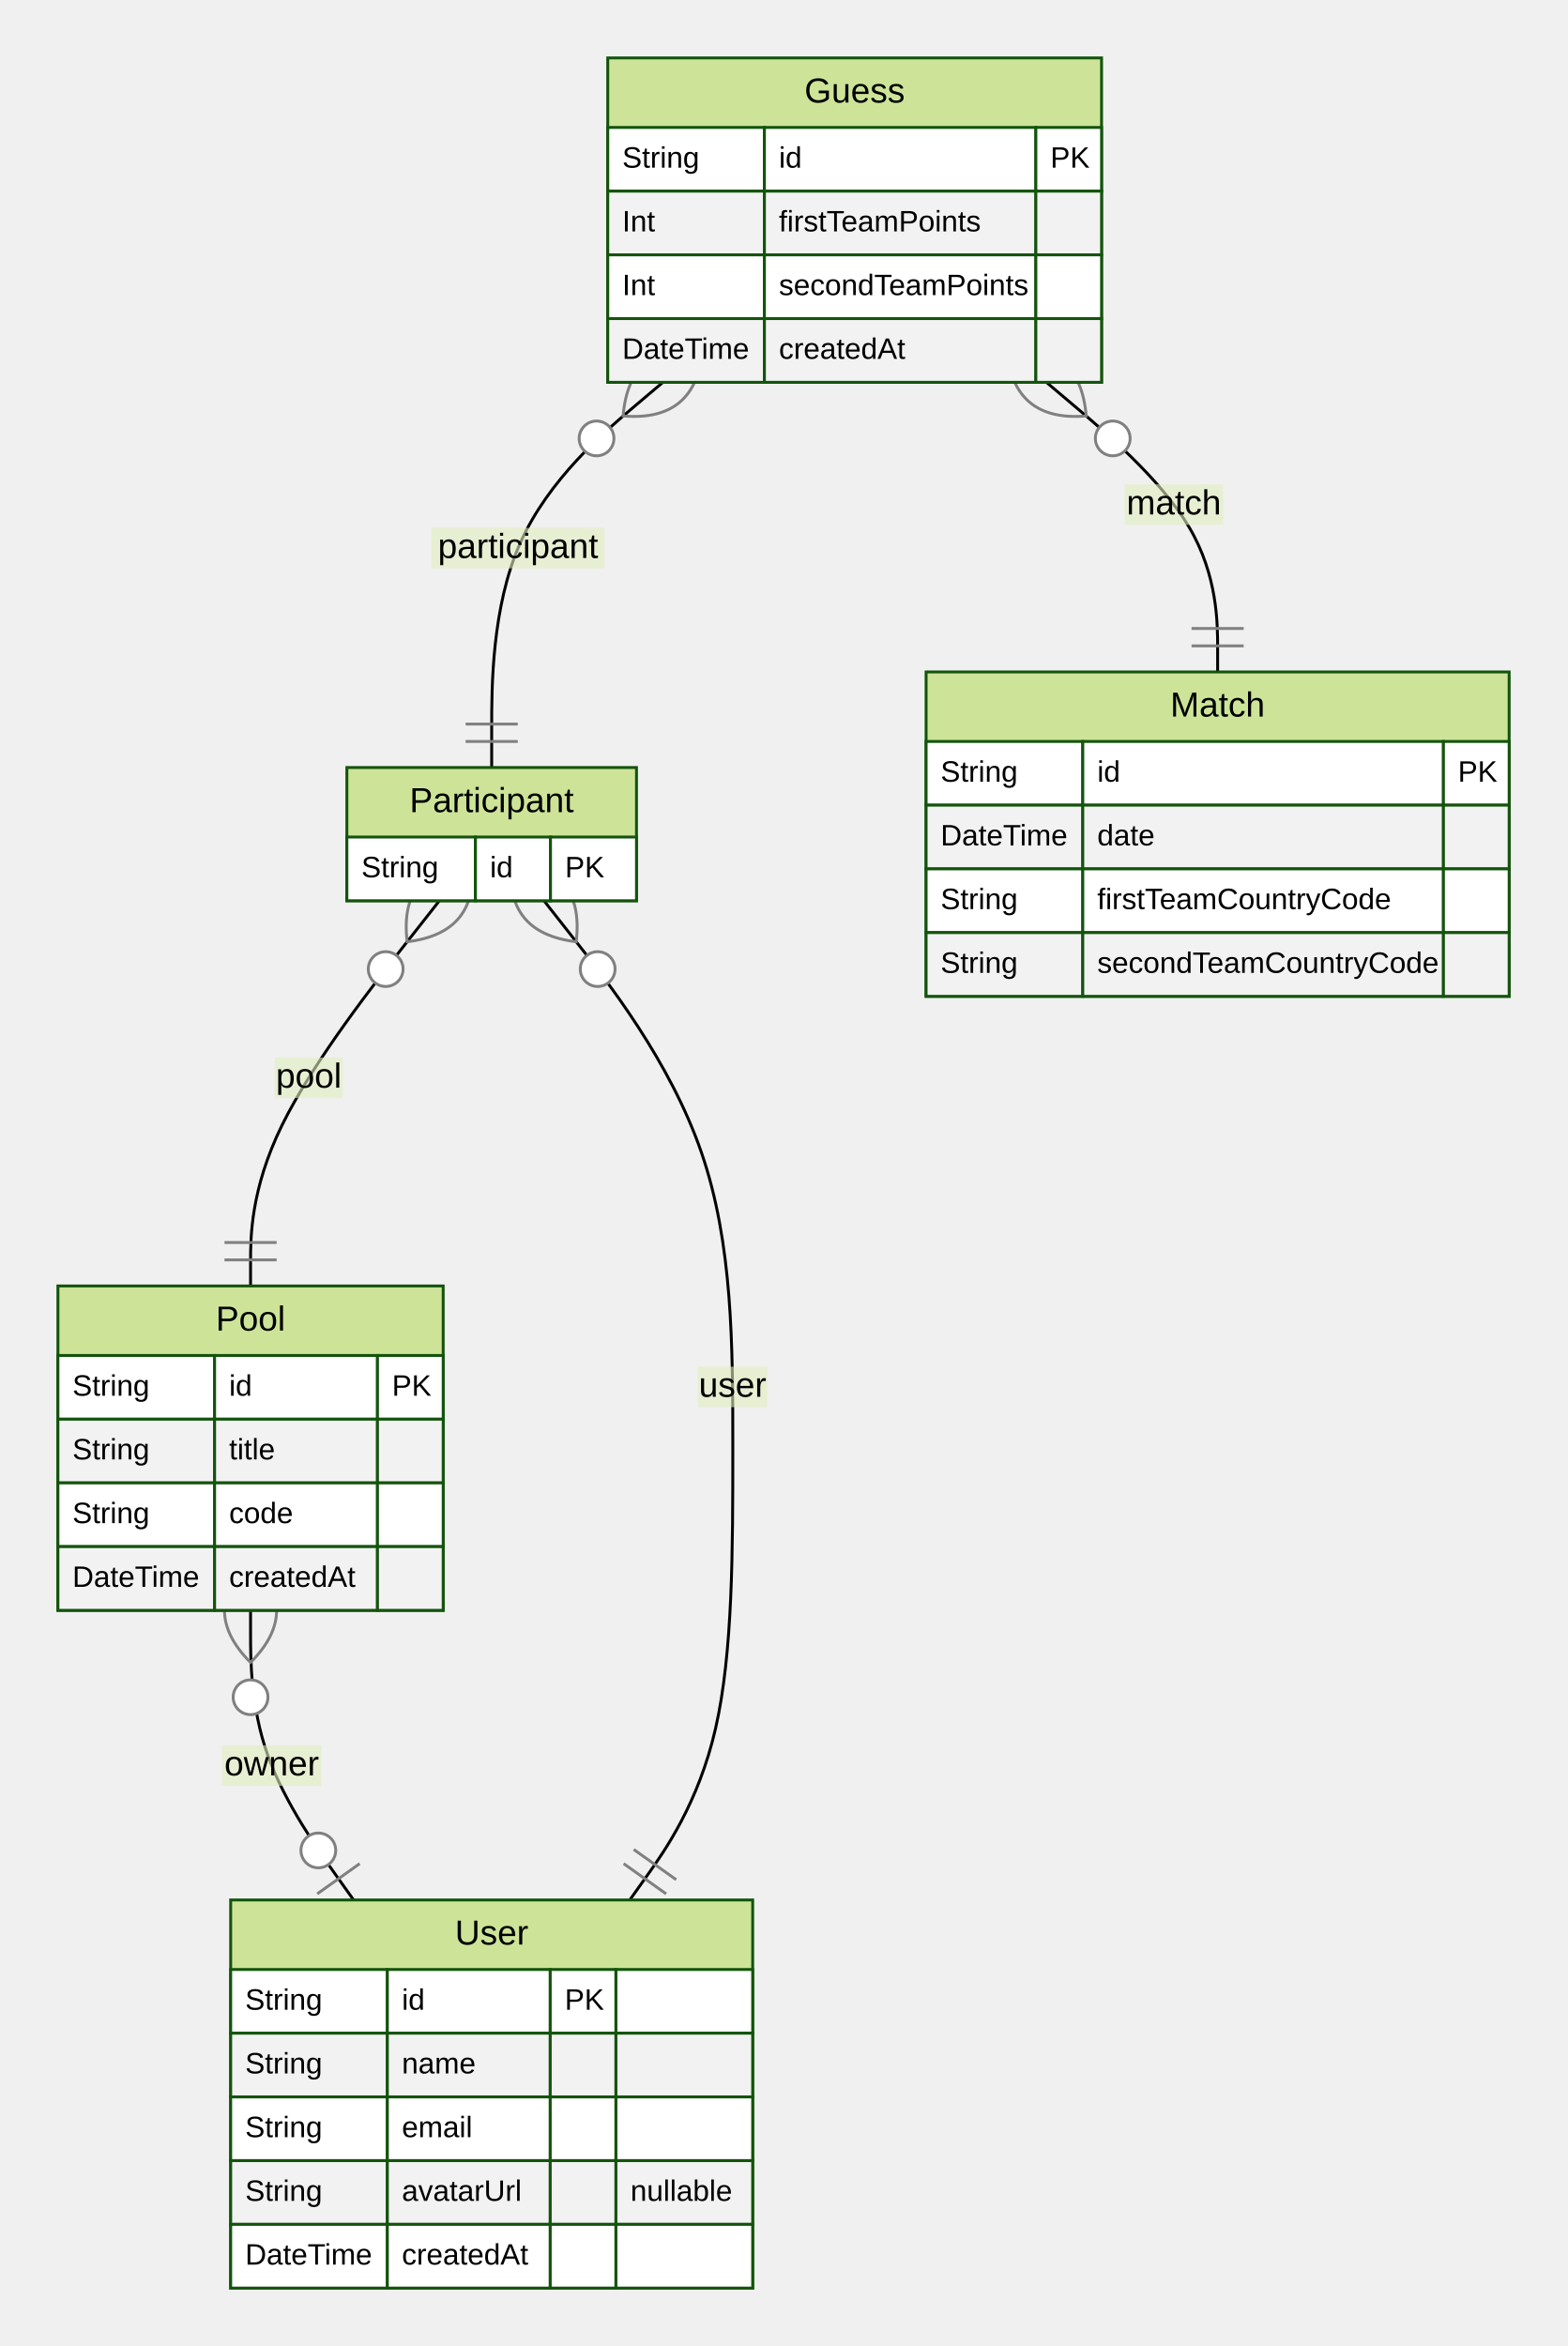
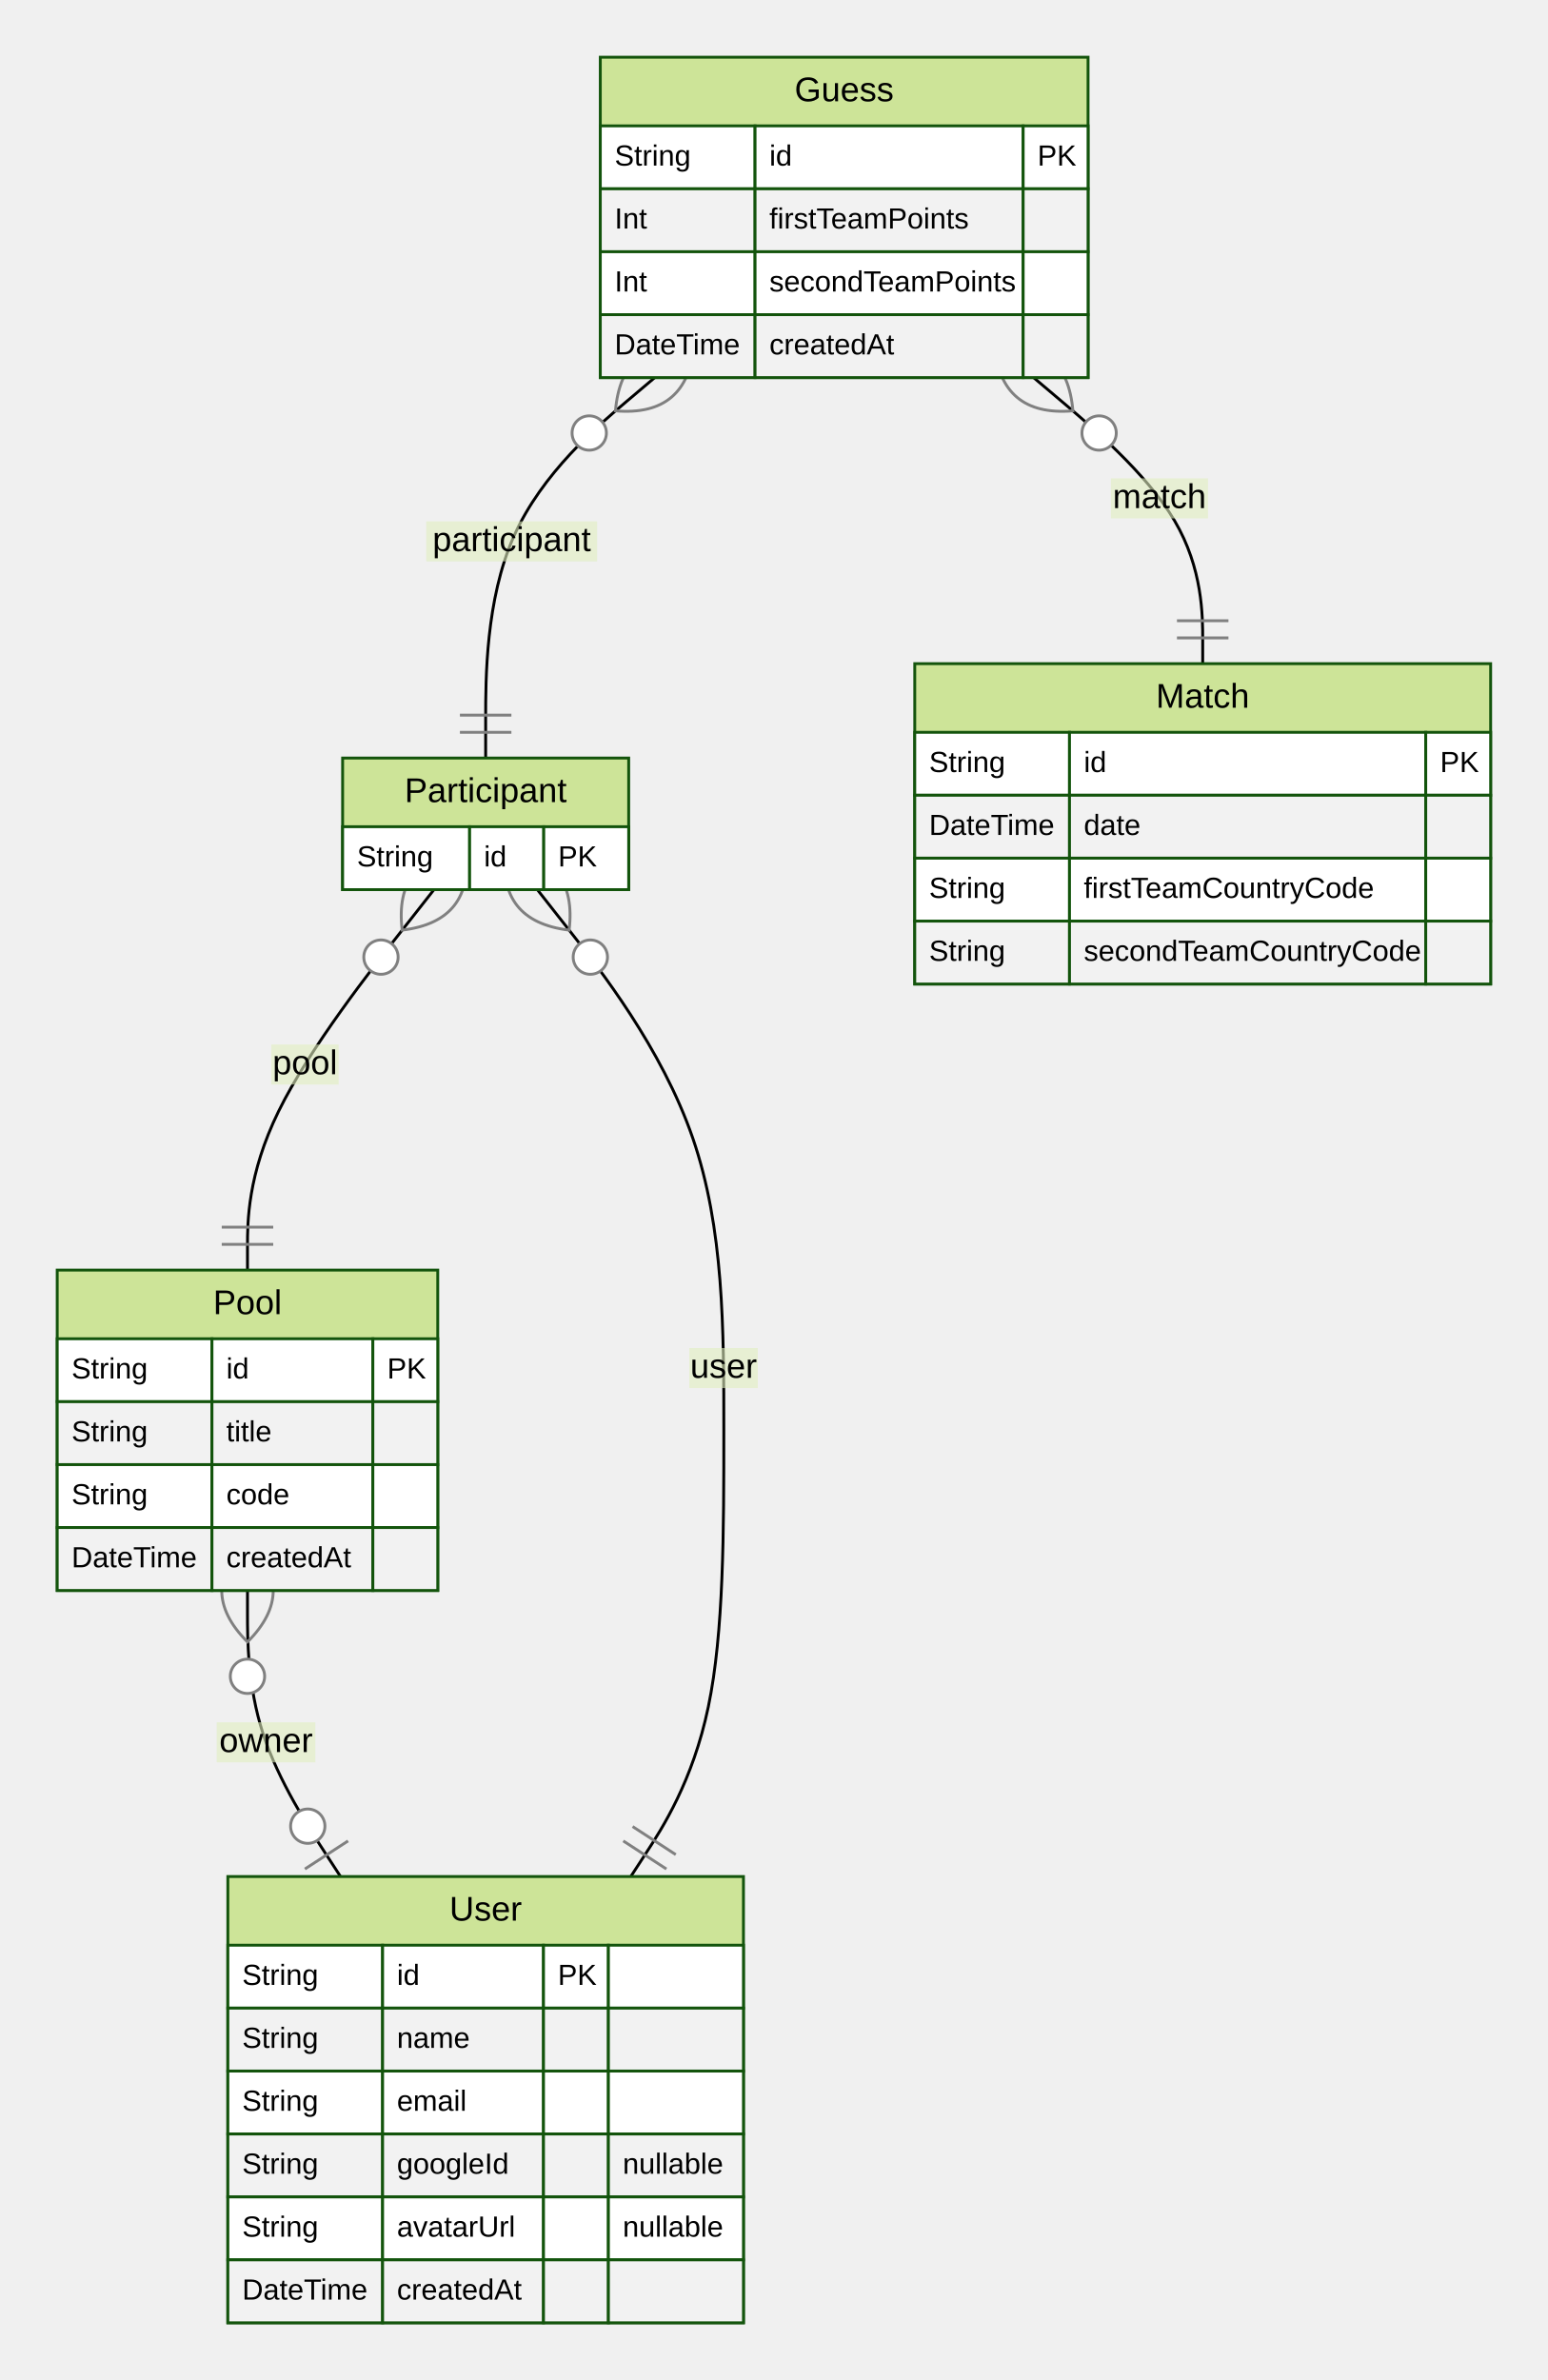
- <svg xmlns="http://www.w3.org/2000/svg" aria-labelledby="chart-title-mermaid-0 chart-desc-mermaid-0" role="img" viewBox="0 0 541.082 810" style="max-width: 541.082px; background-color: white;" width="100%" id="mermaid-0">
+ <svg xmlns="http://www.w3.org/2000/svg" aria-labelledby="chart-title-mermaid-0 chart-desc-mermaid-0" role="img" viewBox="0 0 541.082 832" style="max-width: 541.082px; background-color: white;" width="100%" id="mermaid-0">
  <style>#mermaid-0 {font-family:"trebuchet ms",verdana,arial,sans-serif;font-size:16px;fill:#000000;}#mermaid-0 .error-icon{fill:#552222;}#mermaid-0 .error-text{fill:#552222;stroke:#552222;}#mermaid-0 .edge-thickness-normal{stroke-width:2px;}#mermaid-0 .edge-thickness-thick{stroke-width:3.5px;}#mermaid-0 .edge-pattern-solid{stroke-dasharray:0;}#mermaid-0 .edge-pattern-dashed{stroke-dasharray:3;}#mermaid-0 .edge-pattern-dotted{stroke-dasharray:2;}#mermaid-0 .marker{fill:#000000;stroke:#000000;}#mermaid-0 .marker.cross{stroke:#000000;}#mermaid-0 svg{font-family:"trebuchet ms",verdana,arial,sans-serif;font-size:16px;}#mermaid-0 .entityBox{fill:#cde498;stroke:#13540c;}#mermaid-0 .attributeBoxOdd{fill:#ffffff;stroke:#13540c;}#mermaid-0 .attributeBoxEven{fill:#f2f2f2;stroke:#13540c;}#mermaid-0 .relationshipLabelBox{fill:hsl(78.158, 58.462%, 84.51%);opacity:0.7;background-color:hsl(78.158, 58.462%, 84.51%);}#mermaid-0 .relationshipLabelBox rect{opacity:0.5;}#mermaid-0 .relationshipLine{stroke:#000000;}#mermaid-0 :root{--mermaid-font-family:"trebuchet ms",verdana,arial,sans-serif;}</style>
  <g />
  <defs>
    <marker orient="auto" markerHeight="18" markerWidth="18" refY="9" refX="0" id="ONLY_ONE_START">
      <path d="M9,0 L9,18 M15,0 L15,18" fill="none" stroke="gray" />
    </marker>
  </defs>
  <defs>
    <marker orient="auto" markerHeight="18" markerWidth="18" refY="9" refX="18" id="ONLY_ONE_END">
      <path d="M3,0 L3,18 M9,0 L9,18" fill="none" stroke="gray" />
    </marker>
  </defs>
  <defs>
    <marker orient="auto" markerHeight="18" markerWidth="30" refY="9" refX="0" id="ZERO_OR_ONE_START">
      <circle r="6" cy="9" cx="21" fill="white" stroke="gray" />
      <path d="M9,0 L9,18" fill="none" stroke="gray" />
    </marker>
  </defs>
  <defs>
    <marker orient="auto" markerHeight="18" markerWidth="30" refY="9" refX="30" id="ZERO_OR_ONE_END">
      <circle r="6" cy="9" cx="9" fill="white" stroke="gray" />
      <path d="M21,0 L21,18" fill="none" stroke="gray" />
    </marker>
  </defs>
  <defs>
    <marker orient="auto" markerHeight="36" markerWidth="45" refY="18" refX="18" id="ONE_OR_MORE_START">
      <path d="M0,18 Q 18,0 36,18 Q 18,36 0,18 M42,9 L42,27" fill="none" stroke="gray" />
    </marker>
  </defs>
  <defs>
    <marker orient="auto" markerHeight="36" markerWidth="45" refY="18" refX="27" id="ONE_OR_MORE_END">
      <path d="M3,9 L3,27 M9,18 Q27,0 45,18 Q27,36 9,18" fill="none" stroke="gray" />
    </marker>
  </defs>
  <defs>
    <marker orient="auto" markerHeight="36" markerWidth="57" refY="18" refX="18" id="ZERO_OR_MORE_START">
      <circle r="6" cy="18" cx="48" fill="white" stroke="gray" />
      <path d="M0,18 Q18,0 36,18 Q18,36 0,18" fill="none" stroke="gray" />
    </marker>
  </defs>
  <defs>
    <marker orient="auto" markerHeight="36" markerWidth="57" refY="18" refX="39" id="ZERO_OR_MORE_END">
      <circle r="6" cy="18" cx="9" fill="white" stroke="gray" />
      <path d="M21,18 Q39,0 57,18 Q39,36 21,18" fill="none" stroke="gray" />
    </marker>
  </defs>
-   <path marker-start="url(#ZERO_OR_MORE_START)" marker-end="url(#ZERO_OR_ONE_END)" fill="none" stroke="gray" d="M86.513,556L86.513,564.333C86.513,572.667,86.513,589.333,92.443,606C98.373,622.667,110.233,639.333,116.163,647.667L122.093,656" class="er relationshipLine" />
-   <path marker-start="url(#ZERO_OR_MORE_START)" marker-end="url(#ONLY_ONE_END)" fill="none" stroke="gray" d="M187.835,311L198.7,324.833C209.565,338.667,231.296,366.333,242.161,397.833C253.026,429.333,253.026,464.667,253.026,500C253.026,535.333,253.026,570.667,247.096,596.667C241.167,622.667,229.307,639.333,223.377,647.667L217.447,656" class="er relationshipLine" />
+   <path marker-start="url(#ZERO_OR_MORE_START)" marker-end="url(#ZERO_OR_ONE_END)" fill="none" stroke="gray" d="M86.513,556L86.513,564.333C86.513,572.667,86.513,589.333,91.934,606C97.354,622.667,108.195,639.333,113.615,647.667L119.035,656" class="er relationshipLine" />
+   <path marker-start="url(#ZERO_OR_MORE_START)" marker-end="url(#ONLY_ONE_END)" fill="none" stroke="gray" d="M187.835,311L198.7,324.833C209.565,338.667,231.296,366.333,242.161,397.833C253.026,429.333,253.026,464.667,253.026,500C253.026,535.333,253.026,570.667,247.606,596.667C242.186,622.667,231.345,639.333,225.925,647.667L220.504,656" class="er relationshipLine" />
  <path marker-start="url(#ZERO_OR_MORE_START)" marker-end="url(#ONLY_ONE_END)" fill="none" stroke="gray" d="M151.705,311L140.839,324.833C129.974,338.667,108.244,366.333,97.378,388.5C86.513,410.667,86.513,427.333,86.513,435.667L86.513,444" class="er relationshipLine" />
  <path marker-start="url(#ZERO_OR_MORE_START)" marker-end="url(#ONLY_ONE_END)" fill="none" stroke="gray" d="M228.887,132L219.034,140.333C209.181,148.667,189.476,165.333,179.623,187.5C169.77,209.667,169.77,237.333,169.77,251.167L169.77,265" class="er relationshipLine" />
  <path marker-start="url(#ZERO_OR_MORE_START)" marker-end="url(#ONLY_ONE_END)" fill="none" stroke="gray" d="M361.309,132L371.162,140.333C381.015,148.667,400.72,165.333,410.573,182C420.426,198.667,420.426,215.333,420.426,223.667L420.426,232" class="er relationshipLine" />
  <g transform="translate(20,444 )" id="Pool">
    <rect height="112" width="133.026" y="0" x="0" stroke="gray" fill-opacity="100%" fill="honeydew" class="er entityBox" />
    <text transform="translate(66.51321,12)" style="font-family: &quot;trebuchet ms&quot;, verdana, arial, sans-serif;; font-size: 12px" text-anchor="middle" dominant-baseline="middle" y="0" x="0" id="entity-Pool" class="er entityLabel">Pool</text>
    <rect height="22" width="54.096" y="24" x="0" stroke="gray" fill-opacity="100%" fill="honeydew" class="er attributeBoxOdd" />
    <text transform="translate(5,35)" style="font-family: &quot;trebuchet ms&quot;, verdana, arial, sans-serif;; font-size: 10.2px" text-anchor="left" dominant-baseline="middle" y="0" x="0" id="entity-Pool-attr-1-type" class="er entityLabel">String</text>
    <rect height="22" width="56.243" y="24" x="54.096" stroke="gray" fill-opacity="100%" fill="honeydew" class="er attributeBoxOdd" />
    <text transform="translate(59.09555,35)" style="font-family: &quot;trebuchet ms&quot;, verdana, arial, sans-serif;; font-size: 10.2px" text-anchor="left" dominant-baseline="middle" y="0" x="0" id="entity-Pool-attr-1-name" class="er entityLabel">id</text>
    <rect height="22" width="22.688" y="24" x="110.339" stroke="gray" fill-opacity="100%" fill="honeydew" class="er attributeBoxOdd" />
    <text transform="translate(115.3387,35)" style="font-family: &quot;trebuchet ms&quot;, verdana, arial, sans-serif;; font-size: 10.2px" text-anchor="left" dominant-baseline="middle" y="0" x="0" id="entity-Pool-attr-1-key" class="er entityLabel">PK</text>
    <rect height="22" width="54.096" y="46" x="0" stroke="gray" fill-opacity="100%" fill="honeydew" class="er attributeBoxEven" />
    <text transform="translate(5,57)" style="font-family: &quot;trebuchet ms&quot;, verdana, arial, sans-serif;; font-size: 10.2px" text-anchor="left" dominant-baseline="middle" y="0" x="0" id="entity-Pool-attr-2-type" class="er entityLabel">String</text>
    <rect height="22" width="56.243" y="46" x="54.096" stroke="gray" fill-opacity="100%" fill="honeydew" class="er attributeBoxEven" />
    <text transform="translate(59.09555,57)" style="font-family: &quot;trebuchet ms&quot;, verdana, arial, sans-serif;; font-size: 10.2px" text-anchor="left" dominant-baseline="middle" y="0" x="0" id="entity-Pool-attr-2-name" class="er entityLabel">title</text>
    <rect height="22" width="22.688" y="46" x="110.339" stroke="gray" fill-opacity="100%" fill="honeydew" class="er attributeBoxEven" />
    <text transform="translate(115.3387,57)" style="font-family: &quot;trebuchet ms&quot;, verdana, arial, sans-serif;; font-size: 10.2px" text-anchor="left" dominant-baseline="middle" y="0" x="0" id="entity-Pool-attr-2-key" class="er entityLabel" />
    <rect height="22" width="54.096" y="68" x="0" stroke="gray" fill-opacity="100%" fill="honeydew" class="er attributeBoxOdd" />
    <text transform="translate(5,79)" style="font-family: &quot;trebuchet ms&quot;, verdana, arial, sans-serif;; font-size: 10.2px" text-anchor="left" dominant-baseline="middle" y="0" x="0" id="entity-Pool-attr-3-type" class="er entityLabel">String</text>
    <rect height="22" width="56.243" y="68" x="54.096" stroke="gray" fill-opacity="100%" fill="honeydew" class="er attributeBoxOdd" />
    <text transform="translate(59.09555,79)" style="font-family: &quot;trebuchet ms&quot;, verdana, arial, sans-serif;; font-size: 10.2px" text-anchor="left" dominant-baseline="middle" y="0" x="0" id="entity-Pool-attr-3-name" class="er entityLabel">code</text>
    <rect height="22" width="22.688" y="68" x="110.339" stroke="gray" fill-opacity="100%" fill="honeydew" class="er attributeBoxOdd" />
    <text transform="translate(115.3387,79)" style="font-family: &quot;trebuchet ms&quot;, verdana, arial, sans-serif;; font-size: 10.2px" text-anchor="left" dominant-baseline="middle" y="0" x="0" id="entity-Pool-attr-3-key" class="er entityLabel" />
    <rect height="22" width="54.096" y="90" x="0" stroke="gray" fill-opacity="100%" fill="honeydew" class="er attributeBoxEven" />
    <text transform="translate(5,101)" style="font-family: &quot;trebuchet ms&quot;, verdana, arial, sans-serif;; font-size: 10.2px" text-anchor="left" dominant-baseline="middle" y="0" x="0" id="entity-Pool-attr-4-type" class="er entityLabel">DateTime</text>
    <rect height="22" width="56.243" y="90" x="54.096" stroke="gray" fill-opacity="100%" fill="honeydew" class="er attributeBoxEven" />
    <text transform="translate(59.09555,101)" style="font-family: &quot;trebuchet ms&quot;, verdana, arial, sans-serif;; font-size: 10.2px" text-anchor="left" dominant-baseline="middle" y="0" x="0" id="entity-Pool-attr-4-name" class="er entityLabel">createdAt</text>
    <rect height="22" width="22.688" y="90" x="110.339" stroke="gray" fill-opacity="100%" fill="honeydew" class="er attributeBoxEven" />
    <text transform="translate(115.3387,101)" style="font-family: &quot;trebuchet ms&quot;, verdana, arial, sans-serif;; font-size: 10.2px" text-anchor="left" dominant-baseline="middle" y="0" x="0" id="entity-Pool-attr-4-key" class="er entityLabel" />
  </g>
  <g transform="translate(119.7698,265 )" id="Participant">
    <rect height="46" width="100" y="0" x="0" stroke="gray" fill-opacity="100%" fill="honeydew" class="er entityBox" />
    <text transform="translate(50,12)" style="font-family: &quot;trebuchet ms&quot;, verdana, arial, sans-serif;; font-size: 12px" text-anchor="middle" dominant-baseline="middle" y="0" x="0" id="entity-Participant" class="er entityLabel">Participant</text>
    <rect height="22" width="44.399" y="24" x="0" stroke="gray" fill-opacity="100%" fill="honeydew" class="er attributeBoxOdd" />
    <text transform="translate(5,35)" style="font-family: &quot;trebuchet ms&quot;, verdana, arial, sans-serif;; font-size: 10.2px" text-anchor="left" dominant-baseline="middle" y="0" x="0" id="entity-Participant-attr-1-type" class="er entityLabel">String</text>
    <rect height="22" width="25.911" y="24" x="44.399" stroke="gray" fill-opacity="100%" fill="honeydew" class="er attributeBoxOdd" />
    <text transform="translate(49.39862,35)" style="font-family: &quot;trebuchet ms&quot;, verdana, arial, sans-serif;; font-size: 10.2px" text-anchor="left" dominant-baseline="middle" y="0" x="0" id="entity-Participant-attr-1-name" class="er entityLabel">id</text>
    <rect height="22" width="29.69" y="24" x="70.31" stroke="gray" fill-opacity="100%" fill="honeydew" class="er attributeBoxOdd" />
    <text transform="translate(75.30976,35)" style="font-family: &quot;trebuchet ms&quot;, verdana, arial, sans-serif;; font-size: 10.2px" text-anchor="left" dominant-baseline="middle" y="0" x="0" id="entity-Participant-attr-1-key" class="er entityLabel">PK</text>
  </g>
  <g transform="translate(79.65034,656 )" id="User">
-     <rect height="134" width="180.239" y="0" x="0" stroke="gray" fill-opacity="100%" fill="honeydew" class="er entityBox" />
+     <rect height="156" width="180.239" y="0" x="0" stroke="gray" fill-opacity="100%" fill="honeydew" class="er entityBox" />
    <text transform="translate(90.11948,12)" style="font-family: &quot;trebuchet ms&quot;, verdana, arial, sans-serif;; font-size: 12px" text-anchor="middle" dominant-baseline="middle" y="0" x="0" id="entity-User" class="er entityLabel">User</text>
    <rect height="22" width="54.096" y="24" x="0" stroke="gray" fill-opacity="100%" fill="honeydew" class="er attributeBoxOdd" />
    <text transform="translate(5,35)" style="font-family: &quot;trebuchet ms&quot;, verdana, arial, sans-serif;; font-size: 10.2px" text-anchor="left" dominant-baseline="middle" y="0" x="0" id="entity-User-attr-1-type" class="er entityLabel">String</text>
    <rect height="22" width="56.243" y="24" x="54.096" stroke="gray" fill-opacity="100%" fill="honeydew" class="er attributeBoxOdd" />
    <text transform="translate(59.09555,35)" style="font-family: &quot;trebuchet ms&quot;, verdana, arial, sans-serif;; font-size: 10.2px" text-anchor="left" dominant-baseline="middle" y="0" x="0" id="entity-User-attr-1-name" class="er entityLabel">id</text>
    <rect height="22" width="22.688" y="24" x="110.339" stroke="gray" fill-opacity="100%" fill="honeydew" class="er attributeBoxOdd" />
    <text transform="translate(115.3387,35)" style="font-family: &quot;trebuchet ms&quot;, verdana, arial, sans-serif;; font-size: 10.2px" text-anchor="left" dominant-baseline="middle" y="0" x="0" id="entity-User-attr-1-key" class="er entityLabel">PK</text>
    <rect height="22" width="47.213" y="24" x="133.026" stroke="gray" fill-opacity="100%" fill="honeydew" class="er attributeBoxOdd" />
    <text transform="translate(138.0264,35)" style="font-family: &quot;trebuchet ms&quot;, verdana, arial, sans-serif;; font-size: 10.2px" text-anchor="left" dominant-baseline="middle" y="0" x="0" id="entity-User-attr-1-comment" class="er entityLabel" />
    <rect height="22" width="54.096" y="46" x="0" stroke="gray" fill-opacity="100%" fill="honeydew" class="er attributeBoxEven" />
    <text transform="translate(5,57)" style="font-family: &quot;trebuchet ms&quot;, verdana, arial, sans-serif;; font-size: 10.2px" text-anchor="left" dominant-baseline="middle" y="0" x="0" id="entity-User-attr-2-type" class="er entityLabel">String</text>
    <rect height="22" width="56.243" y="46" x="54.096" stroke="gray" fill-opacity="100%" fill="honeydew" class="er attributeBoxEven" />
    <text transform="translate(59.09555,57)" style="font-family: &quot;trebuchet ms&quot;, verdana, arial, sans-serif;; font-size: 10.2px" text-anchor="left" dominant-baseline="middle" y="0" x="0" id="entity-User-attr-2-name" class="er entityLabel">name</text>
    <rect height="22" width="22.688" y="46" x="110.339" stroke="gray" fill-opacity="100%" fill="honeydew" class="er attributeBoxEven" />
    <text transform="translate(115.3387,57)" style="font-family: &quot;trebuchet ms&quot;, verdana, arial, sans-serif;; font-size: 10.2px" text-anchor="left" dominant-baseline="middle" y="0" x="0" id="entity-User-attr-2-key" class="er entityLabel" />
    <rect height="22" width="47.213" y="46" x="133.026" stroke="gray" fill-opacity="100%" fill="honeydew" class="er attributeBoxEven" />
    <text transform="translate(138.0264,57)" style="font-family: &quot;trebuchet ms&quot;, verdana, arial, sans-serif;; font-size: 10.2px" text-anchor="left" dominant-baseline="middle" y="0" x="0" id="entity-User-attr-2-comment" class="er entityLabel" />
    <rect height="22" width="54.096" y="68" x="0" stroke="gray" fill-opacity="100%" fill="honeydew" class="er attributeBoxOdd" />
    <text transform="translate(5,79)" style="font-family: &quot;trebuchet ms&quot;, verdana, arial, sans-serif;; font-size: 10.2px" text-anchor="left" dominant-baseline="middle" y="0" x="0" id="entity-User-attr-3-type" class="er entityLabel">String</text>
    <rect height="22" width="56.243" y="68" x="54.096" stroke="gray" fill-opacity="100%" fill="honeydew" class="er attributeBoxOdd" />
    <text transform="translate(59.09555,79)" style="font-family: &quot;trebuchet ms&quot;, verdana, arial, sans-serif;; font-size: 10.2px" text-anchor="left" dominant-baseline="middle" y="0" x="0" id="entity-User-attr-3-name" class="er entityLabel">email</text>
    <rect height="22" width="22.688" y="68" x="110.339" stroke="gray" fill-opacity="100%" fill="honeydew" class="er attributeBoxOdd" />
    <text transform="translate(115.3387,79)" style="font-family: &quot;trebuchet ms&quot;, verdana, arial, sans-serif;; font-size: 10.2px" text-anchor="left" dominant-baseline="middle" y="0" x="0" id="entity-User-attr-3-key" class="er entityLabel" />
    <rect height="22" width="47.213" y="68" x="133.026" stroke="gray" fill-opacity="100%" fill="honeydew" class="er attributeBoxOdd" />
    <text transform="translate(138.0264,79)" style="font-family: &quot;trebuchet ms&quot;, verdana, arial, sans-serif;; font-size: 10.2px" text-anchor="left" dominant-baseline="middle" y="0" x="0" id="entity-User-attr-3-comment" class="er entityLabel" />
    <rect height="22" width="54.096" y="90" x="0" stroke="gray" fill-opacity="100%" fill="honeydew" class="er attributeBoxEven" />
    <text transform="translate(5,101)" style="font-family: &quot;trebuchet ms&quot;, verdana, arial, sans-serif;; font-size: 10.2px" text-anchor="left" dominant-baseline="middle" y="0" x="0" id="entity-User-attr-4-type" class="er entityLabel">String</text>
    <rect height="22" width="56.243" y="90" x="54.096" stroke="gray" fill-opacity="100%" fill="honeydew" class="er attributeBoxEven" />
-     <text transform="translate(59.09555,101)" style="font-family: &quot;trebuchet ms&quot;, verdana, arial, sans-serif;; font-size: 10.2px" text-anchor="left" dominant-baseline="middle" y="0" x="0" id="entity-User-attr-4-name" class="er entityLabel">avatarUrl</text>
+     <text transform="translate(59.09555,101)" style="font-family: &quot;trebuchet ms&quot;, verdana, arial, sans-serif;; font-size: 10.2px" text-anchor="left" dominant-baseline="middle" y="0" x="0" id="entity-User-attr-4-name" class="er entityLabel">googleId</text>
    <rect height="22" width="22.688" y="90" x="110.339" stroke="gray" fill-opacity="100%" fill="honeydew" class="er attributeBoxEven" />
    <text transform="translate(115.3387,101)" style="font-family: &quot;trebuchet ms&quot;, verdana, arial, sans-serif;; font-size: 10.2px" text-anchor="left" dominant-baseline="middle" y="0" x="0" id="entity-User-attr-4-key" class="er entityLabel" />
    <rect height="22" width="47.213" y="90" x="133.026" stroke="gray" fill-opacity="100%" fill="honeydew" class="er attributeBoxEven" />
    <text transform="translate(138.0264,101)" style="font-family: &quot;trebuchet ms&quot;, verdana, arial, sans-serif;; font-size: 10.2px" text-anchor="left" dominant-baseline="middle" y="0" x="0" id="entity-User-attr-4-comment" class="er entityLabel">nullable</text>
    <rect height="22" width="54.096" y="112" x="0" stroke="gray" fill-opacity="100%" fill="honeydew" class="er attributeBoxOdd" />
-     <text transform="translate(5,123)" style="font-family: &quot;trebuchet ms&quot;, verdana, arial, sans-serif;; font-size: 10.2px" text-anchor="left" dominant-baseline="middle" y="0" x="0" id="entity-User-attr-5-type" class="er entityLabel">DateTime</text>
+     <text transform="translate(5,123)" style="font-family: &quot;trebuchet ms&quot;, verdana, arial, sans-serif;; font-size: 10.2px" text-anchor="left" dominant-baseline="middle" y="0" x="0" id="entity-User-attr-5-type" class="er entityLabel">String</text>
    <rect height="22" width="56.243" y="112" x="54.096" stroke="gray" fill-opacity="100%" fill="honeydew" class="er attributeBoxOdd" />
-     <text transform="translate(59.09555,123)" style="font-family: &quot;trebuchet ms&quot;, verdana, arial, sans-serif;; font-size: 10.2px" text-anchor="left" dominant-baseline="middle" y="0" x="0" id="entity-User-attr-5-name" class="er entityLabel">createdAt</text>
+     <text transform="translate(59.09555,123)" style="font-family: &quot;trebuchet ms&quot;, verdana, arial, sans-serif;; font-size: 10.2px" text-anchor="left" dominant-baseline="middle" y="0" x="0" id="entity-User-attr-5-name" class="er entityLabel">avatarUrl</text>
    <rect height="22" width="22.688" y="112" x="110.339" stroke="gray" fill-opacity="100%" fill="honeydew" class="er attributeBoxOdd" />
    <text transform="translate(115.3387,123)" style="font-family: &quot;trebuchet ms&quot;, verdana, arial, sans-serif;; font-size: 10.2px" text-anchor="left" dominant-baseline="middle" y="0" x="0" id="entity-User-attr-5-key" class="er entityLabel" />
    <rect height="22" width="47.213" y="112" x="133.026" stroke="gray" fill-opacity="100%" fill="honeydew" class="er attributeBoxOdd" />
-     <text transform="translate(138.0264,123)" style="font-family: &quot;trebuchet ms&quot;, verdana, arial, sans-serif;; font-size: 10.2px" text-anchor="left" dominant-baseline="middle" y="0" x="0" id="entity-User-attr-5-comment" class="er entityLabel" />
+     <text transform="translate(138.0264,123)" style="font-family: &quot;trebuchet ms&quot;, verdana, arial, sans-serif;; font-size: 10.2px" text-anchor="left" dominant-baseline="middle" y="0" x="0" id="entity-User-attr-5-comment" class="er entityLabel">nullable</text>
+     <rect height="22" width="54.096" y="134" x="0" stroke="gray" fill-opacity="100%" fill="honeydew" class="er attributeBoxEven" />
+     <text transform="translate(5,145)" style="font-family: &quot;trebuchet ms&quot;, verdana, arial, sans-serif;; font-size: 10.2px" text-anchor="left" dominant-baseline="middle" y="0" x="0" id="entity-User-attr-6-type" class="er entityLabel">DateTime</text>
+     <rect height="22" width="56.243" y="134" x="54.096" stroke="gray" fill-opacity="100%" fill="honeydew" class="er attributeBoxEven" />
+     <text transform="translate(59.09555,145)" style="font-family: &quot;trebuchet ms&quot;, verdana, arial, sans-serif;; font-size: 10.2px" text-anchor="left" dominant-baseline="middle" y="0" x="0" id="entity-User-attr-6-name" class="er entityLabel">createdAt</text>
+     <rect height="22" width="22.688" y="134" x="110.339" stroke="gray" fill-opacity="100%" fill="honeydew" class="er attributeBoxEven" />
+     <text transform="translate(115.3387,145)" style="font-family: &quot;trebuchet ms&quot;, verdana, arial, sans-serif;; font-size: 10.2px" text-anchor="left" dominant-baseline="middle" y="0" x="0" id="entity-User-attr-6-key" class="er entityLabel" />
+     <rect height="22" width="47.213" y="134" x="133.026" stroke="gray" fill-opacity="100%" fill="honeydew" class="er attributeBoxEven" />
+     <text transform="translate(138.0264,145)" style="font-family: &quot;trebuchet ms&quot;, verdana, arial, sans-serif;; font-size: 10.2px" text-anchor="left" dominant-baseline="middle" y="0" x="0" id="entity-User-attr-6-comment" class="er entityLabel" />
  </g>
  <g transform="translate(319.7698,232 )" id="Match">
    <rect height="112" width="201.312" y="0" x="0" stroke="gray" fill-opacity="100%" fill="honeydew" class="er entityBox" />
    <text transform="translate(100.6562,12)" style="font-family: &quot;trebuchet ms&quot;, verdana, arial, sans-serif;; font-size: 12px" text-anchor="middle" dominant-baseline="middle" y="0" x="0" id="entity-Match" class="er entityLabel">Match</text>
    <rect height="22" width="54.096" y="24" x="0" stroke="gray" fill-opacity="100%" fill="honeydew" class="er attributeBoxOdd" />
    <text transform="translate(5,35)" style="font-family: &quot;trebuchet ms&quot;, verdana, arial, sans-serif;; font-size: 10.2px" text-anchor="left" dominant-baseline="middle" y="0" x="0" id="entity-Match-attr-1-type" class="er entityLabel">String</text>
    <rect height="22" width="124.529" y="24" x="54.096" stroke="gray" fill-opacity="100%" fill="honeydew" class="er attributeBoxOdd" />
    <text transform="translate(59.09555,35)" style="font-family: &quot;trebuchet ms&quot;, verdana, arial, sans-serif;; font-size: 10.2px" text-anchor="left" dominant-baseline="middle" y="0" x="0" id="entity-Match-attr-1-name" class="er entityLabel">id</text>
    <rect height="22" width="22.688" y="24" x="178.625" stroke="gray" fill-opacity="100%" fill="honeydew" class="er attributeBoxOdd" />
    <text transform="translate(183.6248,35)" style="font-family: &quot;trebuchet ms&quot;, verdana, arial, sans-serif;; font-size: 10.2px" text-anchor="left" dominant-baseline="middle" y="0" x="0" id="entity-Match-attr-1-key" class="er entityLabel">PK</text>
    <rect height="22" width="54.096" y="46" x="0" stroke="gray" fill-opacity="100%" fill="honeydew" class="er attributeBoxEven" />
    <text transform="translate(5,57)" style="font-family: &quot;trebuchet ms&quot;, verdana, arial, sans-serif;; font-size: 10.2px" text-anchor="left" dominant-baseline="middle" y="0" x="0" id="entity-Match-attr-2-type" class="er entityLabel">DateTime</text>
    <rect height="22" width="124.529" y="46" x="54.096" stroke="gray" fill-opacity="100%" fill="honeydew" class="er attributeBoxEven" />
    <text transform="translate(59.09555,57)" style="font-family: &quot;trebuchet ms&quot;, verdana, arial, sans-serif;; font-size: 10.2px" text-anchor="left" dominant-baseline="middle" y="0" x="0" id="entity-Match-attr-2-name" class="er entityLabel">date</text>
    <rect height="22" width="22.688" y="46" x="178.625" stroke="gray" fill-opacity="100%" fill="honeydew" class="er attributeBoxEven" />
    <text transform="translate(183.6248,57)" style="font-family: &quot;trebuchet ms&quot;, verdana, arial, sans-serif;; font-size: 10.2px" text-anchor="left" dominant-baseline="middle" y="0" x="0" id="entity-Match-attr-2-key" class="er entityLabel" />
    <rect height="22" width="54.096" y="68" x="0" stroke="gray" fill-opacity="100%" fill="honeydew" class="er attributeBoxOdd" />
    <text transform="translate(5,79)" style="font-family: &quot;trebuchet ms&quot;, verdana, arial, sans-serif;; font-size: 10.2px" text-anchor="left" dominant-baseline="middle" y="0" x="0" id="entity-Match-attr-3-type" class="er entityLabel">String</text>
    <rect height="22" width="124.529" y="68" x="54.096" stroke="gray" fill-opacity="100%" fill="honeydew" class="er attributeBoxOdd" />
    <text transform="translate(59.09555,79)" style="font-family: &quot;trebuchet ms&quot;, verdana, arial, sans-serif;; font-size: 10.2px" text-anchor="left" dominant-baseline="middle" y="0" x="0" id="entity-Match-attr-3-name" class="er entityLabel">firstTeamCountryCode</text>
    <rect height="22" width="22.688" y="68" x="178.625" stroke="gray" fill-opacity="100%" fill="honeydew" class="er attributeBoxOdd" />
    <text transform="translate(183.6248,79)" style="font-family: &quot;trebuchet ms&quot;, verdana, arial, sans-serif;; font-size: 10.2px" text-anchor="left" dominant-baseline="middle" y="0" x="0" id="entity-Match-attr-3-key" class="er entityLabel" />
    <rect height="22" width="54.096" y="90" x="0" stroke="gray" fill-opacity="100%" fill="honeydew" class="er attributeBoxEven" />
    <text transform="translate(5,101)" style="font-family: &quot;trebuchet ms&quot;, verdana, arial, sans-serif;; font-size: 10.2px" text-anchor="left" dominant-baseline="middle" y="0" x="0" id="entity-Match-attr-4-type" class="er entityLabel">String</text>
    <rect height="22" width="124.529" y="90" x="54.096" stroke="gray" fill-opacity="100%" fill="honeydew" class="er attributeBoxEven" />
    <text transform="translate(59.09555,101)" style="font-family: &quot;trebuchet ms&quot;, verdana, arial, sans-serif;; font-size: 10.2px" text-anchor="left" dominant-baseline="middle" y="0" x="0" id="entity-Match-attr-4-name" class="er entityLabel">secondTeamCountryCode</text>
    <rect height="22" width="22.688" y="90" x="178.625" stroke="gray" fill-opacity="100%" fill="honeydew" class="er attributeBoxEven" />
    <text transform="translate(183.6248,101)" style="font-family: &quot;trebuchet ms&quot;, verdana, arial, sans-serif;; font-size: 10.2px" text-anchor="left" dominant-baseline="middle" y="0" x="0" id="entity-Match-attr-4-key" class="er entityLabel" />
  </g>
  <g transform="translate(209.8457,20 )" id="Guess">
    <rect height="112" width="170.504" y="0" x="0" stroke="gray" fill-opacity="100%" fill="honeydew" class="er entityBox" />
    <text transform="translate(85.2522,12)" style="font-family: &quot;trebuchet ms&quot;, verdana, arial, sans-serif;; font-size: 12px" text-anchor="middle" dominant-baseline="middle" y="0" x="0" id="entity-Guess" class="er entityLabel">Guess</text>
    <rect height="22" width="54.096" y="24" x="0" stroke="gray" fill-opacity="100%" fill="honeydew" class="er attributeBoxOdd" />
    <text transform="translate(5,35)" style="font-family: &quot;trebuchet ms&quot;, verdana, arial, sans-serif;; font-size: 10.2px" text-anchor="left" dominant-baseline="middle" y="0" x="0" id="entity-Guess-attr-1-type" class="er entityLabel">String</text>
    <rect height="22" width="93.721" y="24" x="54.096" stroke="gray" fill-opacity="100%" fill="honeydew" class="er attributeBoxOdd" />
    <text transform="translate(59.09555,35)" style="font-family: &quot;trebuchet ms&quot;, verdana, arial, sans-serif;; font-size: 10.2px" text-anchor="left" dominant-baseline="middle" y="0" x="0" id="entity-Guess-attr-1-name" class="er entityLabel">id</text>
    <rect height="22" width="22.688" y="24" x="147.817" stroke="gray" fill-opacity="100%" fill="honeydew" class="er attributeBoxOdd" />
    <text transform="translate(152.8167,35)" style="font-family: &quot;trebuchet ms&quot;, verdana, arial, sans-serif;; font-size: 10.2px" text-anchor="left" dominant-baseline="middle" y="0" x="0" id="entity-Guess-attr-1-key" class="er entityLabel">PK</text>
    <rect height="22" width="54.096" y="46" x="0" stroke="gray" fill-opacity="100%" fill="honeydew" class="er attributeBoxEven" />
    <text transform="translate(5,57)" style="font-family: &quot;trebuchet ms&quot;, verdana, arial, sans-serif;; font-size: 10.2px" text-anchor="left" dominant-baseline="middle" y="0" x="0" id="entity-Guess-attr-2-type" class="er entityLabel">Int</text>
    <rect height="22" width="93.721" y="46" x="54.096" stroke="gray" fill-opacity="100%" fill="honeydew" class="er attributeBoxEven" />
    <text transform="translate(59.09555,57)" style="font-family: &quot;trebuchet ms&quot;, verdana, arial, sans-serif;; font-size: 10.2px" text-anchor="left" dominant-baseline="middle" y="0" x="0" id="entity-Guess-attr-2-name" class="er entityLabel">firstTeamPoints</text>
    <rect height="22" width="22.688" y="46" x="147.817" stroke="gray" fill-opacity="100%" fill="honeydew" class="er attributeBoxEven" />
    <text transform="translate(152.8167,57)" style="font-family: &quot;trebuchet ms&quot;, verdana, arial, sans-serif;; font-size: 10.2px" text-anchor="left" dominant-baseline="middle" y="0" x="0" id="entity-Guess-attr-2-key" class="er entityLabel" />
    <rect height="22" width="54.096" y="68" x="0" stroke="gray" fill-opacity="100%" fill="honeydew" class="er attributeBoxOdd" />
    <text transform="translate(5,79)" style="font-family: &quot;trebuchet ms&quot;, verdana, arial, sans-serif;; font-size: 10.2px" text-anchor="left" dominant-baseline="middle" y="0" x="0" id="entity-Guess-attr-3-type" class="er entityLabel">Int</text>
    <rect height="22" width="93.721" y="68" x="54.096" stroke="gray" fill-opacity="100%" fill="honeydew" class="er attributeBoxOdd" />
    <text transform="translate(59.09555,79)" style="font-family: &quot;trebuchet ms&quot;, verdana, arial, sans-serif;; font-size: 10.2px" text-anchor="left" dominant-baseline="middle" y="0" x="0" id="entity-Guess-attr-3-name" class="er entityLabel">secondTeamPoints</text>
    <rect height="22" width="22.688" y="68" x="147.817" stroke="gray" fill-opacity="100%" fill="honeydew" class="er attributeBoxOdd" />
    <text transform="translate(152.8167,79)" style="font-family: &quot;trebuchet ms&quot;, verdana, arial, sans-serif;; font-size: 10.2px" text-anchor="left" dominant-baseline="middle" y="0" x="0" id="entity-Guess-attr-3-key" class="er entityLabel" />
    <rect height="22" width="54.096" y="90" x="0" stroke="gray" fill-opacity="100%" fill="honeydew" class="er attributeBoxEven" />
    <text transform="translate(5,101)" style="font-family: &quot;trebuchet ms&quot;, verdana, arial, sans-serif;; font-size: 10.2px" text-anchor="left" dominant-baseline="middle" y="0" x="0" id="entity-Guess-attr-4-type" class="er entityLabel">DateTime</text>
    <rect height="22" width="93.721" y="90" x="54.096" stroke="gray" fill-opacity="100%" fill="honeydew" class="er attributeBoxEven" />
    <text transform="translate(59.09555,101)" style="font-family: &quot;trebuchet ms&quot;, verdana, arial, sans-serif;; font-size: 10.2px" text-anchor="left" dominant-baseline="middle" y="0" x="0" id="entity-Guess-attr-4-name" class="er entityLabel">createdAt</text>
    <rect height="22" width="22.688" y="90" x="147.817" stroke="gray" fill-opacity="100%" fill="honeydew" class="er attributeBoxEven" />
    <text transform="translate(152.8167,101)" style="font-family: &quot;trebuchet ms&quot;, verdana, arial, sans-serif;; font-size: 10.2px" text-anchor="left" dominant-baseline="middle" y="0" x="0" id="entity-Guess-attr-4-key" class="er entityLabel" />
  </g>
-   <rect fill-opacity="85%" fill="white" height="14" width="34.471" y="602.592" x="76.574" class="er relationshipLabelBox" />
-   <text style="font-family: &quot;trebuchet ms&quot;, verdana, arial, sans-serif;; font-size: 12px" dominant-baseline="middle" text-anchor="middle" y="609.592" x="93.81" id="rel1" class="er relationshipLabel">owner</text>
-   <rect fill-opacity="85%" fill="white" height="14" width="23.959" y="471.862" x="240.96" class="er relationshipLabelBox" />
-   <text style="font-family: &quot;trebuchet ms&quot;, verdana, arial, sans-serif;; font-size: 12px" dominant-baseline="middle" text-anchor="middle" y="478.862" x="252.94" id="rel2" class="er relationshipLabel">user</text>
+   <rect fill-opacity="85%" fill="white" height="14" width="34.471" y="602.078" x="75.759" class="er relationshipLabelBox" />
+   <text style="font-family: &quot;trebuchet ms&quot;, verdana, arial, sans-serif;; font-size: 12px" dominant-baseline="middle" text-anchor="middle" y="609.078" x="92.994" id="rel1" class="er relationshipLabel">owner</text>
+   <rect fill-opacity="85%" fill="white" height="14" width="23.959" y="471.248" x="240.952" class="er relationshipLabelBox" />
+   <text style="font-family: &quot;trebuchet ms&quot;, verdana, arial, sans-serif;; font-size: 12px" dominant-baseline="middle" text-anchor="middle" y="478.248" x="252.932" id="rel2" class="er relationshipLabel">user</text>
  <rect fill-opacity="85%" fill="white" height="14" width="23.564" y="365.133" x="94.824" class="er relationshipLabelBox" />
  <text style="font-family: &quot;trebuchet ms&quot;, verdana, arial, sans-serif;; font-size: 12px" dominant-baseline="middle" text-anchor="middle" y="372.133" x="106.606" id="rel3" class="er relationshipLabel">pool</text>
  <rect fill-opacity="85%" fill="white" height="14" width="59.744" y="182.256" x="148.995" class="er relationshipLabelBox" />
  <text style="font-family: &quot;trebuchet ms&quot;, verdana, arial, sans-serif;; font-size: 12px" dominant-baseline="middle" text-anchor="middle" y="189.256" x="178.867" id="rel4" class="er relationshipLabel">participant</text>
  <rect fill-opacity="85%" fill="white" height="14" width="33.965" y="167.222" x="388.328" class="er relationshipLabelBox" />
  <text style="font-family: &quot;trebuchet ms&quot;, verdana, arial, sans-serif;; font-size: 12px" dominant-baseline="middle" text-anchor="middle" y="174.222" x="405.31" id="rel5" class="er relationshipLabel">match</text>
</svg>
